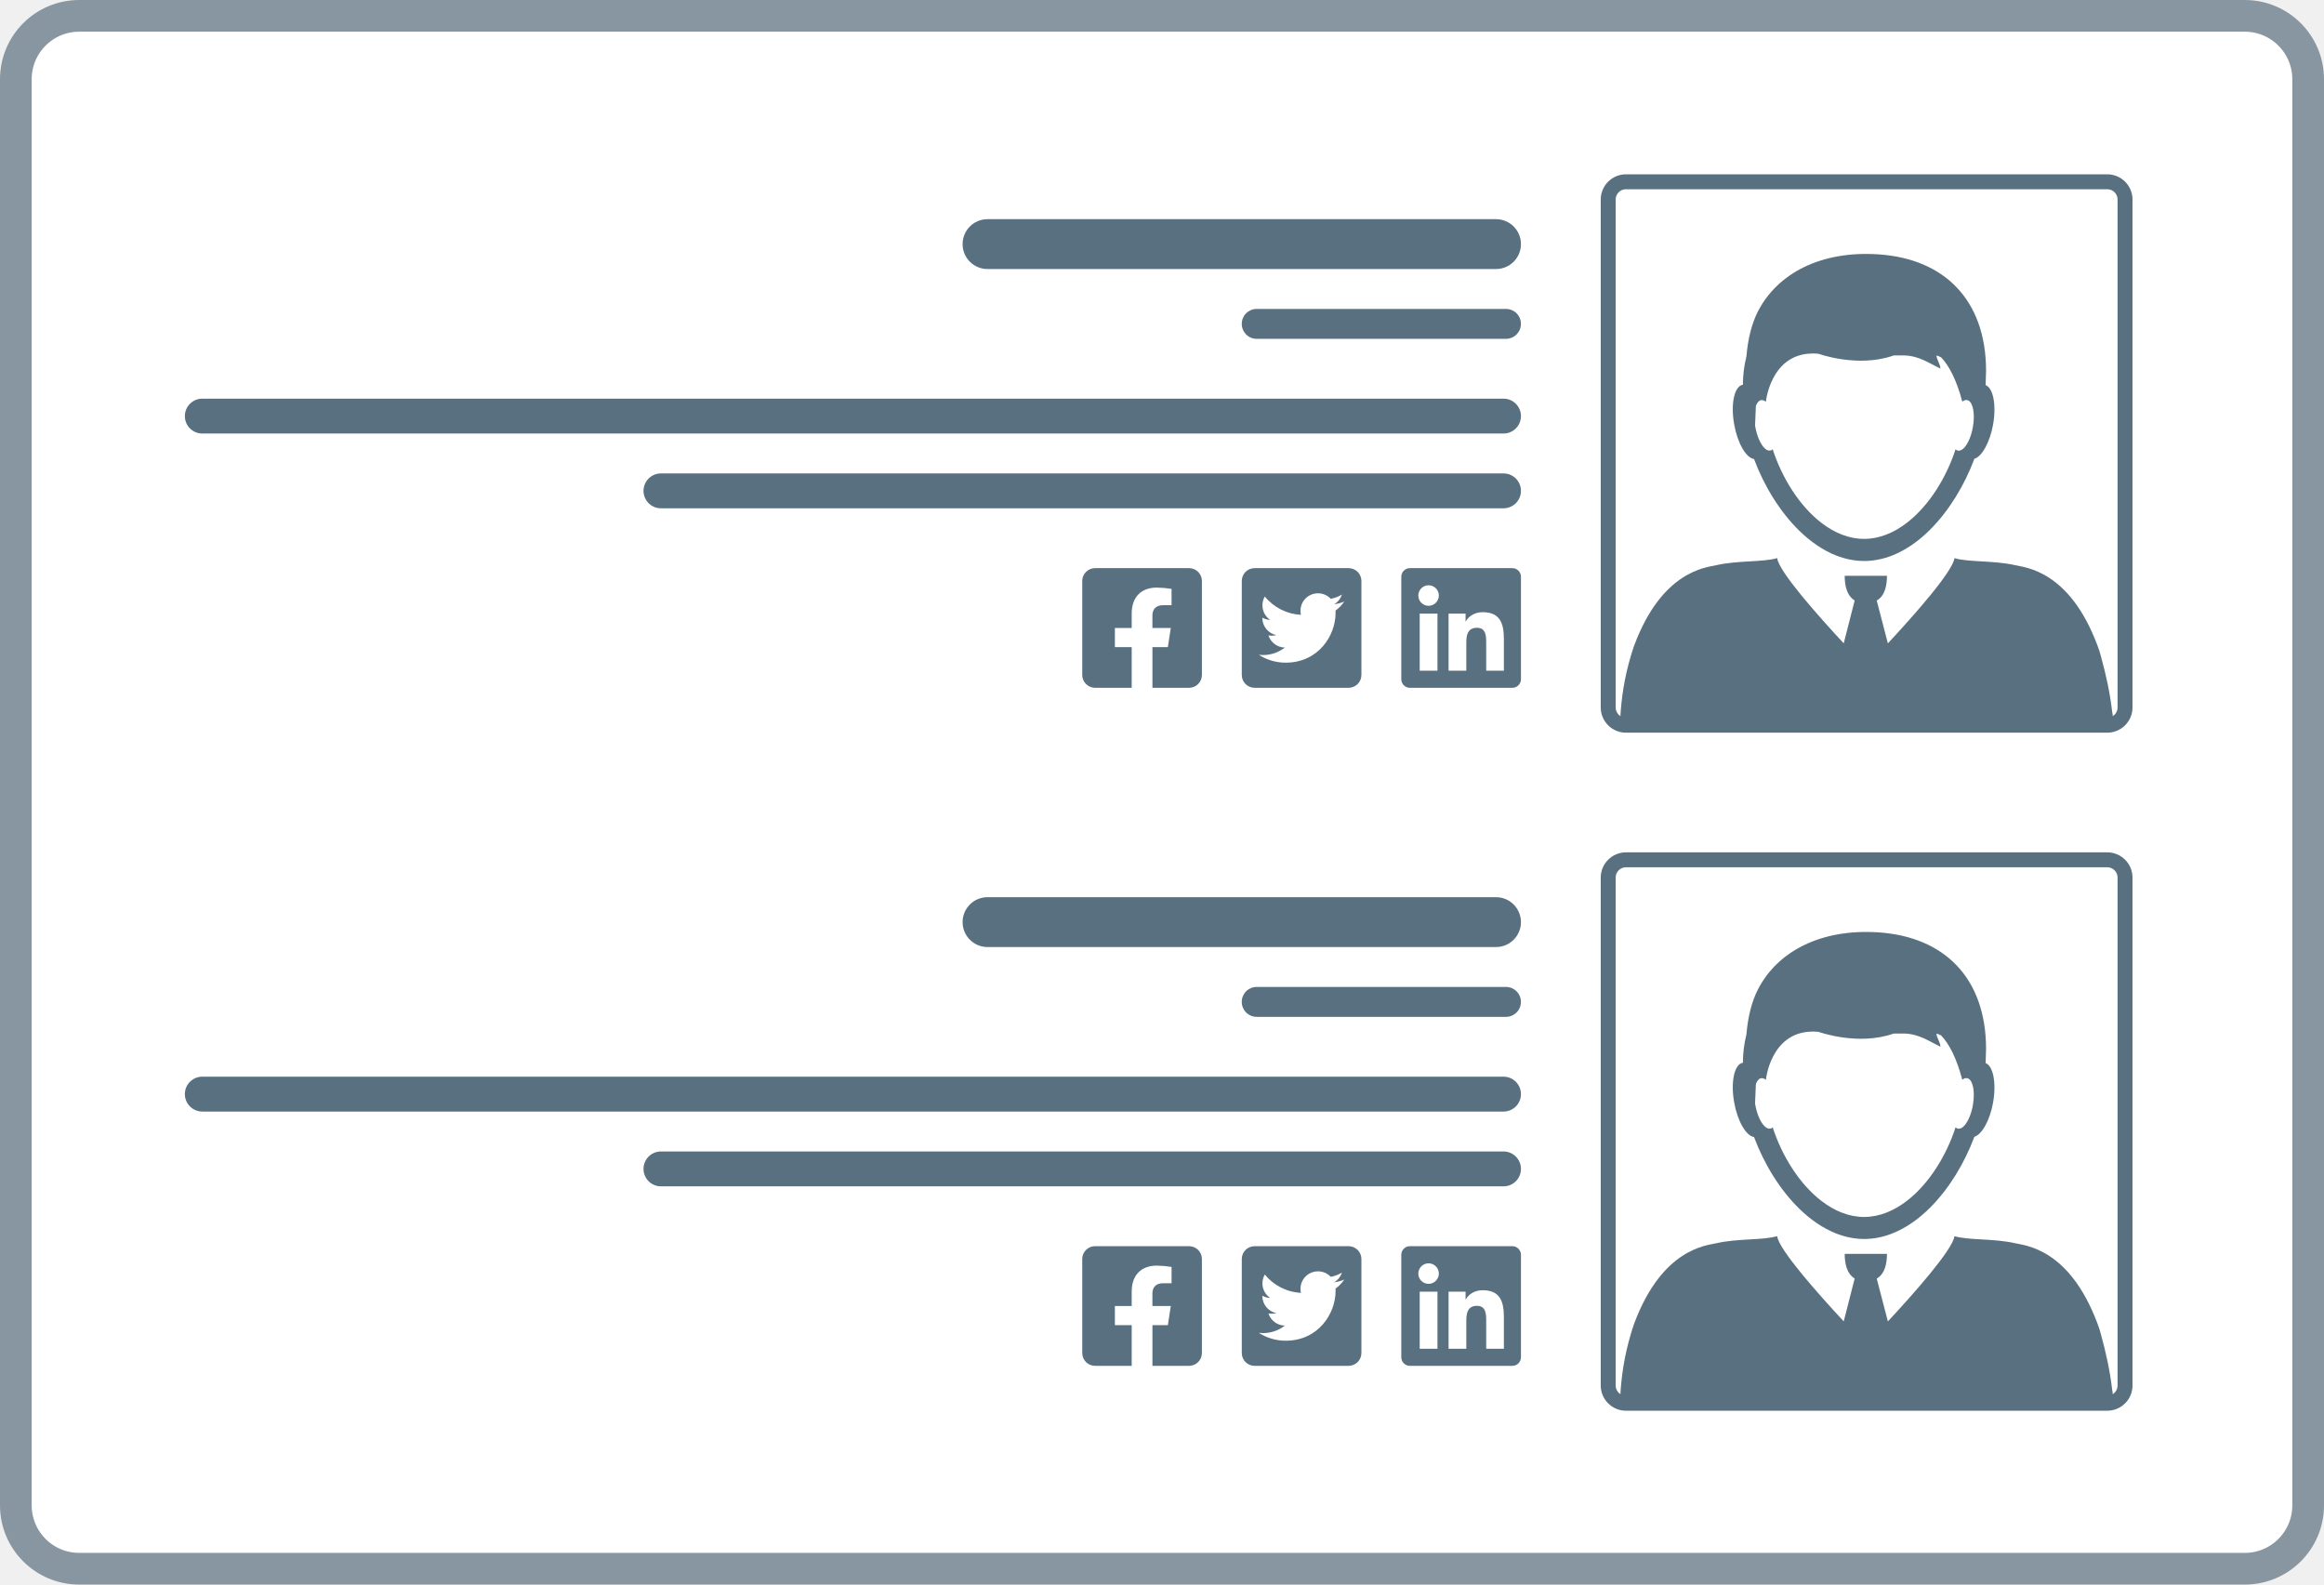
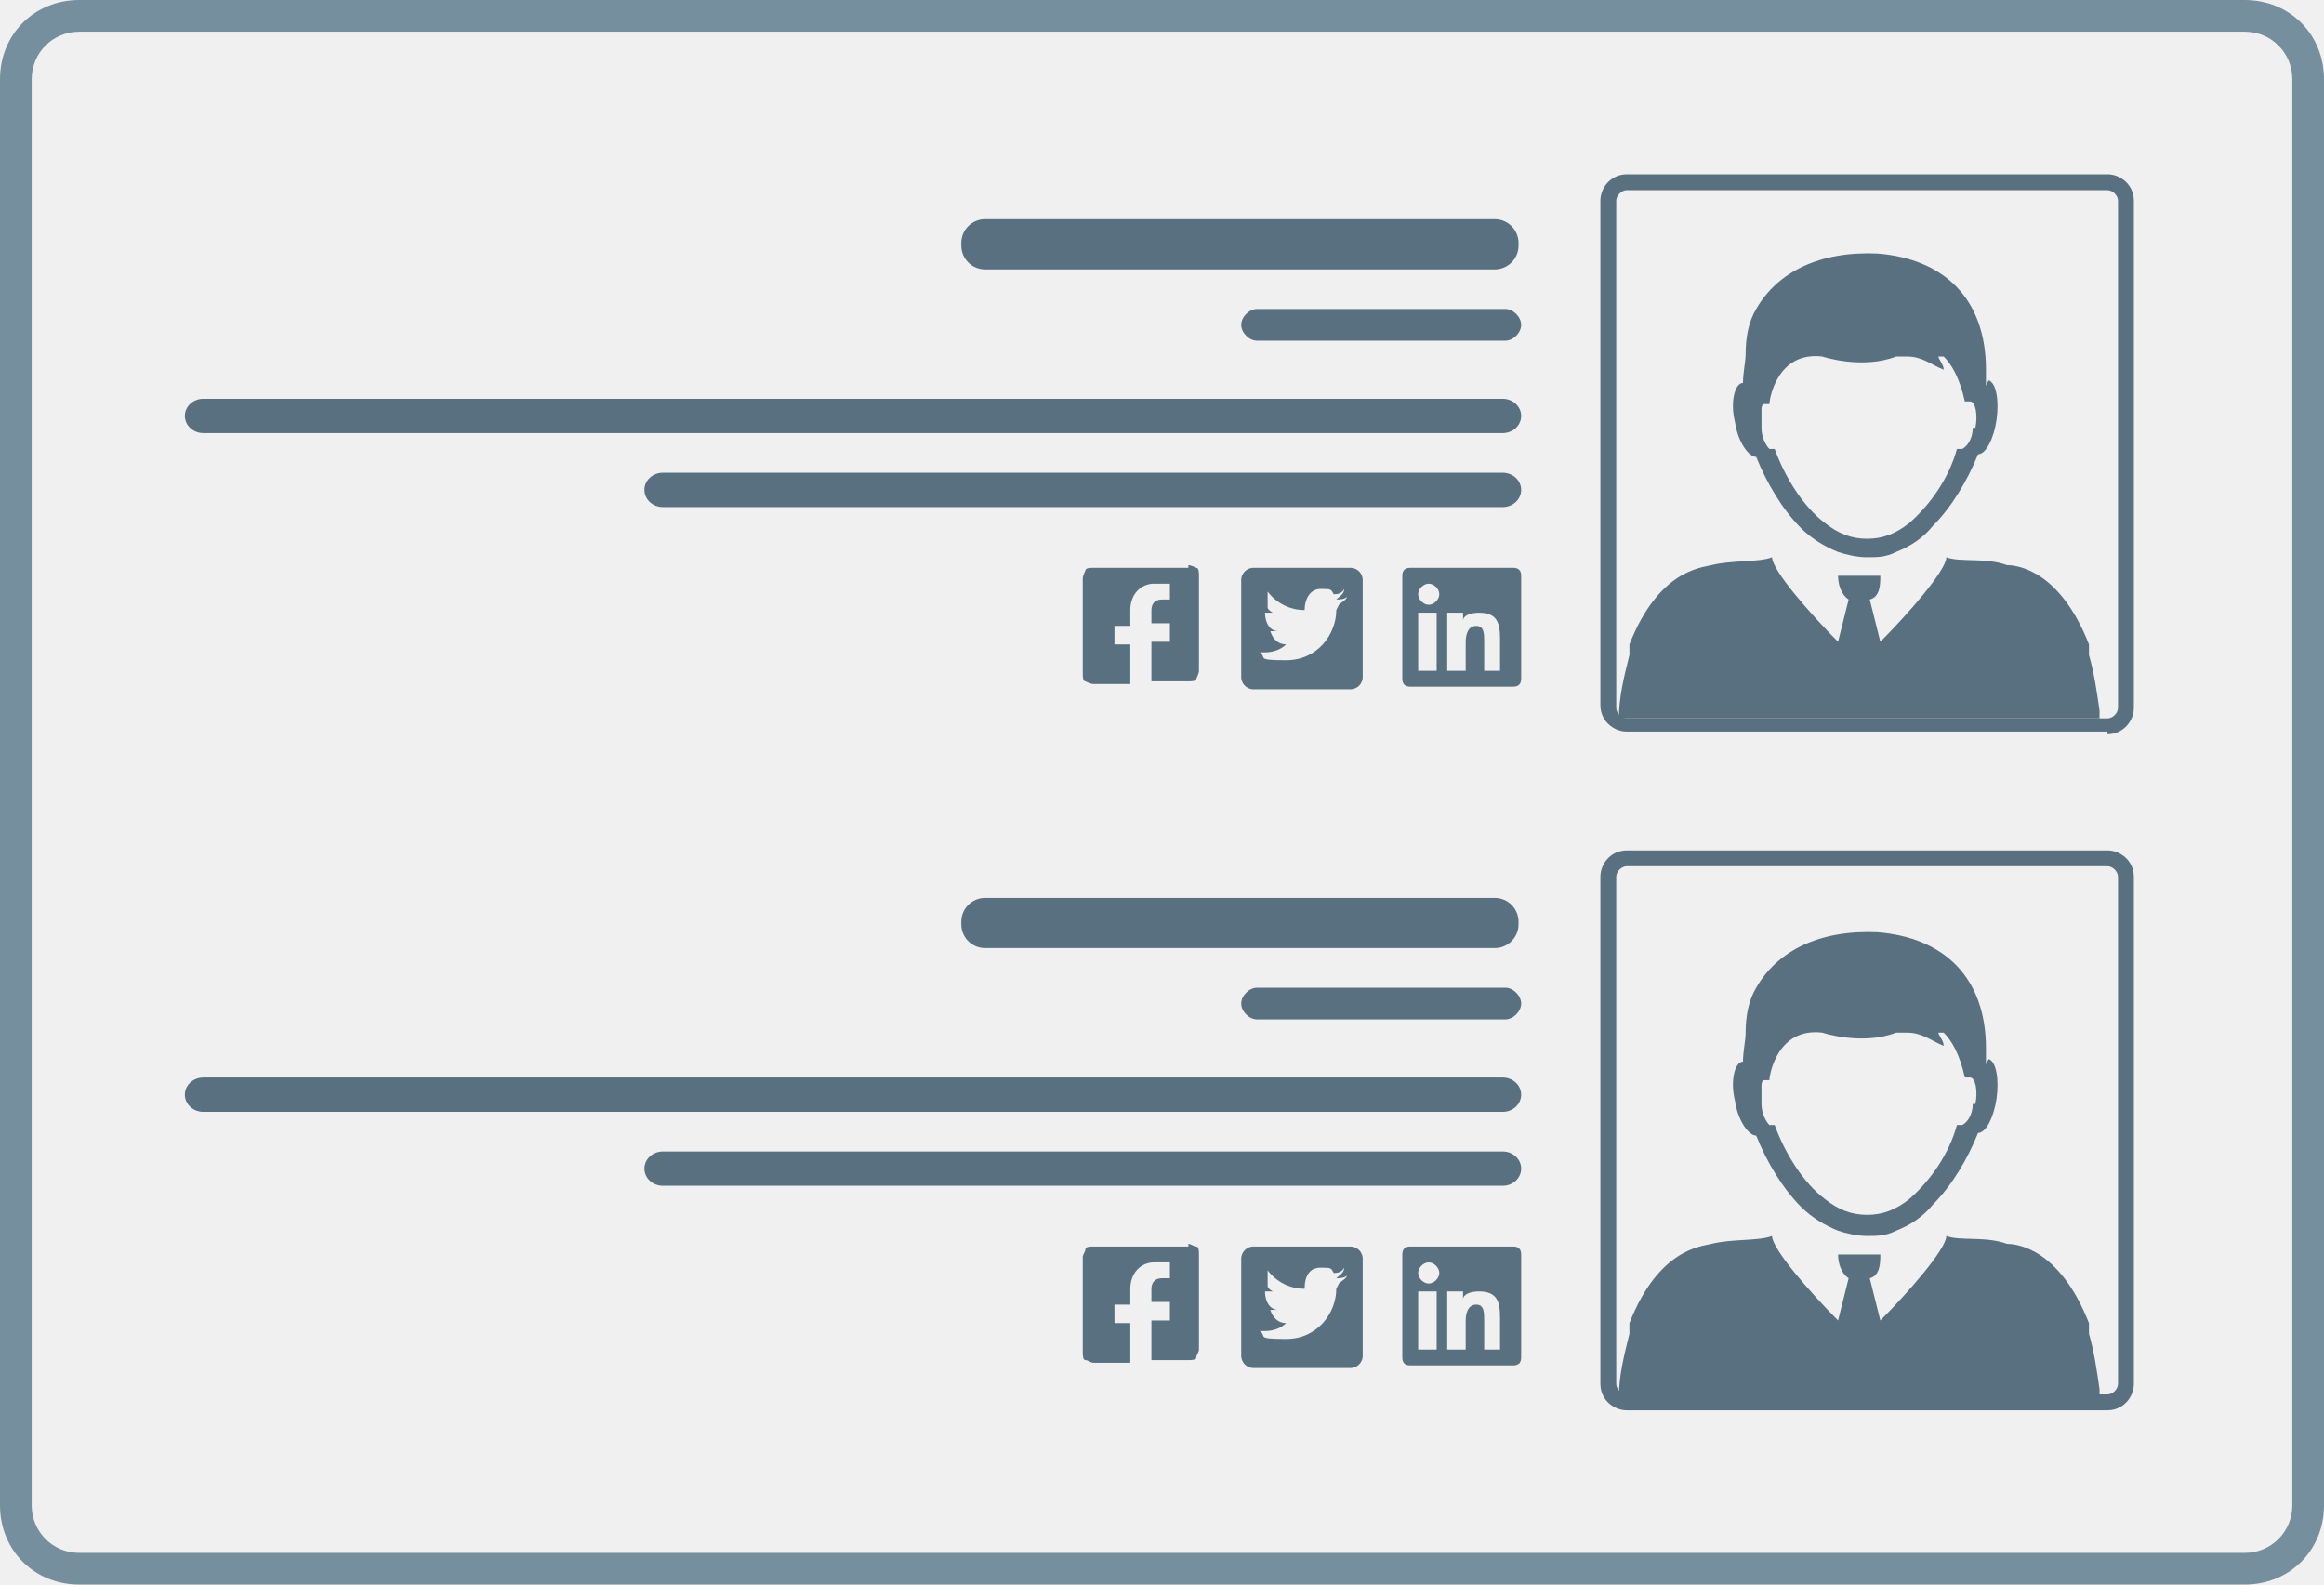
- <svg xmlns="http://www.w3.org/2000/svg" width="88" height="60" fill="none">
-   <rect x=".6" y=".6" width="86.8" height="58.8" rx="2.4" fill="#fff" />
-   <rect x=".6" y=".6" width="86.8" height="58.8" rx="2.4" stroke="#8796a1" stroke-width="1.2" />
+ <svg xmlns="http://www.w3.org/2000/svg" viewBox="0 0 88 60">
+   <path d="M85,60H3c-1.7,0-3-1.3-3-3V3C0,1.3,1.3,0,3,0h82c1.7,0,3,1.3,3,3v54c0,1.7-1.3,3-3,3ZM3,1.2c-1,0-1.8.8-1.8,1.8v54c0,1,.8,1.8,1.8,1.8h82c1,0,1.8-.8,1.8-1.8V3c0-1-.8-1.8-1.8-1.8H3Z" fill="#768f9e" />
  <g fill="#58707f">
-     <rect x="36.449" y="8.299" width="21.143" height="1.888" rx=".944" />
-     <rect x="47.02" y="11.697" width="10.571" height="1.133" rx=".566" />
-     <rect x="7" y="15.095" width="50.592" height="1.321" rx=".661" />
-     <rect x="24.367" y="17.926" width="33.225" height="1.321" rx=".661" />
-     <path d="M45.025 21.513h-3.56c-.129 0-.252.051-.343.142s-.142.215-.142.343v3.56c0 .129.051.252.142.343s.215.142.343.142h1.388v-1.54h-.637v-.725h.637v-.553c0-.628.374-.976.947-.976a3.86 3.86 0 0 1 .562.049v.617h-.316c-.312 0-.409.193-.409.392v.471h.696l-.111.725h-.584v1.54h1.388c.129 0 .252-.051.343-.142s.142-.215.142-.343v-3.56c0-.129-.051-.252-.142-.343s-.215-.142-.343-.142zm6.041 0h-3.56c-.268 0-.485.217-.485.485v3.56c0 .268.217.485.485.485h3.56c.268 0 .485-.217.485-.485v-3.56c0-.268-.217-.485-.485-.485zm-.495 1.606l.002.086c0 .877-.667 1.887-1.887 1.887a1.88 1.88 0 0 1-1.018-.297 1.39 1.39 0 0 0 .16.008 1.33 1.33 0 0 0 .823-.283c-.291-.006-.536-.197-.62-.46a.72.72 0 0 0 .299-.012c-.303-.062-.531-.329-.531-.651v-.008a.67.67 0 0 0 .299.084.66.66 0 0 1-.295-.552c0-.123.032-.237.09-.335a1.89 1.89 0 0 0 1.367.694c-.094-.45.243-.815.647-.815a.66.66 0 0 1 .484.209 1.3 1.3 0 0 0 .421-.16.66.66 0 0 1-.291.365 1.32 1.32 0 0 0 .382-.103 1.38 1.38 0 0 1-.333.344zm6.697-1.606h-3.884c-.178 0-.323.147-.323.327v3.877c0 .18.145.327.323.327h3.884c.178 0 .324-.147.324-.327V21.84c0-.18-.146-.327-.324-.327zm-2.838 3.883h-.672v-2.162h.673v2.162h-.001zm-.336-2.457a.39.39 0 0 1-.389-.389.39.39 0 0 1 .389-.389.39.39 0 0 1 .389.389.39.39 0 0 1-.389.389zm2.853 2.457h-.671v-1.052c0-.251-.005-.573-.349-.573-.35 0-.404.273-.404.555v1.07h-.672v-2.162h.644v.295h.009c.09-.17.309-.349.636-.349.68 0 .806.448.806 1.031v1.185z" />
+     <rect x="36.4" y="8.3" width="21.1" height="1.9" rx=".9" />
+     <path d="M47.6,11.7h9.4c.3,0,.6.3.6.6h0c0,.3-.3.6-.6.6h-9.4c-.3,0-.6-.3-.6-.6h0c0-.3.3-.6.6-.6Z" />
+     <rect x="7" y="15.1" width="50.6" height="1.3" rx=".7" />
+     <rect x="24.4" y="17.9" width="33.2" height="1.3" rx=".7" />
+     <path d="M45 21.5h-3.6c-.1 0-.3 0-.3.1 0 0-.1.2-.1.3v3.6c0 .1 0 .3.1.3 0 0 .2.1.3.1h1.4v-1.5h-.6v-.7h.6v-.6c0-.6.4-1 .9-1h.6v.6H44c-.3 0-.4.2-.4.4v.5h.7v.7h-.7v1.5H45c.1 0 .3 0 .3-.1 0 0 .1-.2.1-.3v-3.6c0-.1 0-.3-.1-.3 0 0-.2-.1-.3-.1zm6.1 0h-3.6a.47.47 0 0 0-.5.5v3.6a.47.47 0 0 0 .5.5h3.6a.47.47 0 0 0 .5-.5V22a.47.47 0 0 0-.5-.5zm-.5 1.6c0 .9-.7 1.9-1.9 1.9s-.7-.1-1-.3h.2c.3 0 .6-.1.8-.3-.3 0-.5-.2-.6-.5h.3c-.3 0-.5-.3-.5-.7h0 .3s-.2-.1-.2-.2v-.3-.3a1.75 1.75 0 0 0 1.4.7c0-.4.2-.8.6-.8s.4 0 .5.2c.1 0 .3 0 .4-.2 0 .2-.2.3-.3.4.1 0 .3 0 .4-.1 0 .1-.2.2-.3.3zm6.7-1.6h-3.9c-.2 0-.3.1-.3.3v3.9c0 .2.1.3.3.3h3.9c.2 0 .3-.1.3-.3v-3.9c0-.2-.1-.3-.3-.3zm-2.9 3.9h-.7v-2.2h.7v2.2h0zm-.3-2.5c-.2 0-.4-.2-.4-.4s.2-.4.4-.4.4.2.4.4-.2.4-.4.4zm2.8 2.5h-.7v-1.1c0-.3 0-.6-.3-.6s-.4.3-.4.6v1.1h-.7v-2.2h.6v.3h0c0-.2.3-.3.6-.3.7 0 .8.4.8 1v1.2zm18.3-10.8V14c0-2.7-1.6-4.2-4.1-4.4-2.2-.1-3.8.7-4.6 2.1-.3.5-.4 1.1-.4 1.7 0 .3-.1.7-.1 1.1h0c-.3 0-.5.7-.3 1.5.1.7.5 1.3.8 1.3.4 1 1 2 1.7 2.7.4.4.9.7 1.4.9.3.1.7.2 1.1.2s.7 0 1.1-.2c.5-.2 1-.5 1.4-1 .7-.7 1.3-1.7 1.7-2.7.3 0 .6-.6.7-1.3s0-1.4-.3-1.5zm-.5 1.6c0 .4-.2.7-.4.8h-.2c-.3 1.1-1 2.1-1.8 2.8-.5.4-1 .6-1.6.6s-1.1-.2-1.6-.6c-.8-.6-1.5-1.7-1.9-2.8H67c-.1-.1-.3-.4-.3-.8v-.7s0-.2.1-.2h.2 0c0-.2.3-2 2-1.8 0 0 1.5.5 2.8 0h.4c.6 0 .9.3 1.4.5 0-.2-.2-.4-.2-.5h.2c.3.3.6.8.8 1.7h0 0 .2c.2 0 .3.5.2 1z" />
+     <use href="#B" />
+     <path d="M79.8 27.7H61.6c-.5 0-1-.4-1-1V7.6c0-.5.4-1 1-1h18.2c.5 0 1 .4 1 1v19.2c0 .5-.4 1-1 1zM61.6 7.2c-.2 0-.4.2-.4.4v19.2c0 .2.2.4.4.4h18.2c.2 0 .4-.2.4-.4V7.6c0-.2-.2-.4-.4-.4H61.6z" />
+     <rect x="36.4" y="34" width="21.1" height="1.9" rx=".9" />
+     <path d="M47.6,37.4h9.4c.3,0,.6.3.6.6h0c0,.3-.3.6-.6.6h-9.4c-.3,0-.6-.3-.6-.6h0c0-.3.3-.6.6-.6Z" />
+     <rect x="7" y="40.8" width="50.6" height="1.3" rx=".7" />
+     <rect x="24.4" y="43.6" width="33.2" height="1.3" rx=".7" />
+     <path d="M45 47.2h-3.6c-.1 0-.3 0-.3.1s-.1.2-.1.3v3.6c0 .1 0 .3.1.3s.2.1.3.1h1.4v-1.5h-.6v-.7h.6v-.6c0-.6.4-1 .9-1h.6v.6H44c-.3 0-.4.2-.4.4v.5h.7v.7h-.7v1.5H45c.1 0 .3 0 .3-.1s.1-.2.1-.3v-3.6c0-.1 0-.3-.1-.3s-.2-.1-.3-.1zm6.1 0h-3.6a.47.47 0 0 0-.5.5v3.6a.47.47 0 0 0 .5.5h3.6a.47.47 0 0 0 .5-.5v-3.6a.47.47 0 0 0-.5-.5zm-.5 1.6c0 .9-.7 1.9-1.9 1.9s-.7-.1-1-.3h.2c.3 0 .6-.1.8-.3-.3 0-.5-.2-.6-.5h.3c-.3 0-.5-.3-.5-.7h0 .3s-.2-.1-.2-.2v-.3-.3a1.75 1.75 0 0 0 1.4.7c0-.5.2-.8.6-.8s.4 0 .5.2c.1 0 .3 0 .4-.2 0 .2-.2.3-.3.4.1 0 .3 0 .4-.1 0 .1-.2.2-.3.3zm6.7-1.6h-3.9c-.2 0-.3.1-.3.3v3.9c0 .2.1.3.3.3h3.9c.2 0 .3-.1.3-.3v-3.9c0-.2-.1-.3-.3-.3zm-2.9 3.9h-.7v-2.2h.7v2.2h0zm-.3-2.5c-.2 0-.4-.2-.4-.4s.2-.4.4-.4.4.2.4.4-.2.4-.4.4zm2.8 2.5h-.7V50c0-.3 0-.6-.3-.6s-.4.3-.4.6v1.1h-.7v-2.2h.6v.3h0c0-.2.3-.3.6-.3.7 0 .8.4.8 1v1.2zm18.3-10.8v-.6c0-2.7-1.6-4.2-4.1-4.4-2.2-.1-3.8.7-4.6 2.1-.3.5-.4 1.1-.4 1.7 0 .3-.1.7-.1 1.1h0c-.3 0-.5.7-.3 1.5.1.7.5 1.3.8 1.3.4 1 1 2 1.7 2.7.4.4.9.7 1.4.9.3.1.7.2 1.1.2s.7 0 1.1-.2c.5-.2 1-.5 1.4-1 .7-.7 1.3-1.7 1.7-2.7.3 0 .6-.6.7-1.3s0-1.4-.3-1.5zm-.5 1.5c0 .4-.2.7-.4.8h-.2c-.3 1.1-1 2.1-1.8 2.8-.5.4-1 .6-1.6.6s-1.1-.2-1.6-.6c-.8-.6-1.5-1.7-1.9-2.8H67c-.1-.1-.3-.4-.3-.8v-.7s0-.2.1-.2h.2 0c0-.2.3-2 2-1.8 0 0 1.5.5 2.8 0h.4c.6 0 .9.3 1.4.5 0-.2-.2-.4-.2-.5h.2c.3.3.6.8.8 1.7h0 0 .2c.2 0 .3.5.2 1z" />
+     <use href="#B" y="25.7" />
+     <path d="M79.8 53.4H61.6c-.5 0-1-.4-1-1V33.2c0-.5.4-1 1-1h18.2c.5 0 1 .4 1 1v19.2c0 .5-.4 1-1 1zM61.6 32.8c-.2 0-.4.2-.4.4v19.2c0 .2.2.4.4.4h18.2c.2 0 .4-.2.4-.4V33.2c0-.2-.2-.4-.4-.4H61.6z" />
  </g>
-   <g clip-path="url(#A)">
-     <rect x="60.612" y="6.6" width="20.136" height="21.143" rx=".956" fill="#fff" />
-     <g fill="#58707f">
-       <path d="M75.187 14.582l.017-.551c-.007-2.678-1.585-4.235-4.076-4.4-2.171-.144-3.805.712-4.551 2.138-.251.48-.393 1.08-.448 1.731a4.38 4.38 0 0 0-.132 1.058h.009c-.007.009-.013.009-.017.011-.318.056-.463.729-.322 1.506.128.712.452 1.265.75 1.306.38 1.015.98 2.002 1.723 2.723.419.409.886.731 1.384.929.342.133.698.209 1.064.209s.722-.075 1.064-.209c.515-.204.997-.542 1.427-.972.724-.721 1.31-1.691 1.682-2.689.285-.084.586-.617.709-1.297.13-.742.004-1.385-.283-1.493zm-.482 1.592c-.067.376-.216.688-.372.822-.063.052-.128.077-.19.067-.035-.004-.067-.021-.095-.05-.344 1.065-.999 2.127-1.827 2.77-.493.385-1.049.622-1.635.622-.573 0-1.118-.226-1.602-.596-.843-.641-1.511-1.716-1.859-2.796-.028.026-.061.043-.095.047-.071.013-.147-.021-.218-.095-.147-.146-.279-.439-.344-.791l-.011-.069.03-.723a.41.41 0 0 1 .125-.2.16.16 0 0 1 .073-.03c.058-.011.121.013.182.06.022-.215.292-1.974 1.991-1.817 0 0 1.492.546 2.85.064h.419c.562.021.947.312 1.351.497-.015-.185-.158-.372-.151-.497a.83.83 0 0 1 .179.075c.29.308.571.824.796 1.667l.007.004c.058-.045.119-.067.177-.056.015.002.028.007.043.013.184.088.264.521.175 1.011zm5.306 11.051h-18.66c.041-.811.162-1.581.402-2.387l.052-.172.071-.215.011-.024v-.002-.002c1.062-2.822 2.724-2.934 3.103-3.022.806-.187 1.782-.108 2.303-.269.061.508 1.548 2.181 2.521 3.228l.415-1.624c-.311-.187-.378-.594-.378-.933h1.6c0 .342-.067.753-.387.938l.422 1.62c.975-1.047 2.46-2.721 2.521-3.228.521.161 1.498.082 2.303.269.378.088 2.039.198 3.101 3.011l.084.232v.002l.054.189c.19.682.348 1.398.428 2.101a2.24 2.24 0 0 1 .035.288z" />
-     </g>
-   </g>
-   <rect x="60.896" y="6.883" width="19.57" height="20.577" rx=".673" stroke="#58707f" stroke-width=".566" />
-   <g fill="#58707f">
-     <rect x="36.449" y="33.972" width="21.143" height="1.888" rx=".944" />
-     <rect x="47.02" y="37.37" width="10.571" height="1.133" rx=".566" />
-     <rect x="7" y="40.768" width="50.592" height="1.321" rx=".661" />
-     <rect x="24.367" y="43.6" width="33.225" height="1.321" rx=".661" />
-     <path d="M45.025 47.187h-3.56c-.129 0-.252.051-.343.142s-.142.215-.142.343v3.56c0 .129.051.252.142.343s.215.142.343.142h1.388v-1.54h-.637v-.725h.637v-.553c0-.629.374-.976.947-.976a3.86 3.86 0 0 1 .562.049v.617h-.316c-.312 0-.409.193-.409.392v.471h.696l-.111.725h-.584v1.54h1.388c.129 0 .252-.051.343-.142s.142-.215.142-.343v-3.56c0-.129-.051-.252-.142-.343s-.215-.142-.343-.142zm6.041 0h-3.56c-.268 0-.485.218-.485.485v3.56c0 .268.217.485.485.485h3.56c.268 0 .485-.217.485-.485v-3.56c0-.268-.217-.485-.485-.485zm-.495 1.606l.002.086c0 .877-.667 1.887-1.887 1.887a1.88 1.88 0 0 1-1.018-.297 1.39 1.39 0 0 0 .16.008 1.33 1.33 0 0 0 .823-.283c-.291-.006-.536-.197-.62-.46a.72.72 0 0 0 .299-.012c-.303-.062-.531-.329-.531-.651v-.008a.67.67 0 0 0 .299.084.66.66 0 0 1-.295-.552c0-.123.032-.237.09-.335.327.403.817.665 1.367.694-.094-.45.243-.815.647-.815a.66.66 0 0 1 .484.209 1.3 1.3 0 0 0 .421-.16.66.66 0 0 1-.291.365 1.32 1.32 0 0 0 .382-.103 1.38 1.38 0 0 1-.333.344zm6.697-1.606h-3.884c-.178 0-.323.147-.323.327v3.877c0 .18.145.327.323.327h3.884c.178 0 .324-.147.324-.327v-3.877c0-.18-.146-.327-.324-.327zM54.43 51.07h-.672v-2.162h.673v2.162h-.001zm-.336-2.457a.39.39 0 0 1-.389-.389.39.39 0 0 1 .389-.389.39.39 0 0 1 .389.389.39.39 0 0 1-.389.389zm2.853 2.457h-.671v-1.052c0-.251-.005-.573-.349-.573-.35 0-.404.273-.404.555v1.07h-.672v-2.162h.644v.295h.009c.09-.17.309-.349.636-.349.68 0 .806.448.806 1.031v1.185z" />
-   </g>
-   <g clip-path="url(#B)">
-     <rect x="60.612" y="32.273" width="20.136" height="21.143" rx=".956" fill="#fff" />
-     <g fill="#58707f">
-       <path d="M75.187 40.256l.017-.551c-.007-2.678-1.585-4.235-4.076-4.401-2.171-.144-3.805.712-4.551 2.138-.251.48-.393 1.08-.448 1.731a4.38 4.38 0 0 0-.132 1.058h.009c-.007.009-.013.009-.017.011-.318.056-.463.729-.322 1.506.128.712.452 1.265.75 1.305.38 1.015.98 2.002 1.723 2.723.419.409.886.731 1.384.929.342.133.698.209 1.064.209s.722-.075 1.064-.209c.515-.204.997-.542 1.427-.972.724-.721 1.31-1.691 1.682-2.689.285-.084.586-.617.709-1.297.13-.742.004-1.385-.283-1.493zm-.482 1.592c-.067.376-.216.688-.372.822-.063.052-.128.077-.19.067a.16.16 0 0 1-.095-.049c-.344 1.065-.999 2.127-1.827 2.77-.493.385-1.049.622-1.635.622-.573 0-1.118-.226-1.602-.596-.843-.641-1.511-1.716-1.859-2.796-.028.026-.061.043-.095.047-.071.013-.147-.022-.218-.095-.147-.146-.279-.439-.344-.791l-.011-.069.03-.723a.41.41 0 0 1 .125-.2.16.16 0 0 1 .073-.03c.058-.011.121.013.182.06.022-.215.292-1.974 1.991-1.817 0 0 1.492.546 2.85.065h.419c.562.021.947.312 1.351.497-.015-.185-.158-.372-.151-.497a.83.83 0 0 1 .179.075c.29.308.571.824.796 1.667l.007.004c.058-.045.119-.067.177-.056.015.002.028.006.043.013.184.088.264.521.175 1.011zm5.306 11.051h-18.66c.041-.811.162-1.581.402-2.387l.052-.172.071-.215.011-.024v-.002-.002c1.062-2.822 2.724-2.934 3.103-3.022.806-.187 1.782-.107 2.303-.269.061.508 1.548 2.181 2.521 3.228l.415-1.624c-.311-.187-.378-.594-.378-.933h1.6c0 .342-.067.753-.387.938l.422 1.62c.975-1.048 2.46-2.721 2.521-3.228.521.161 1.498.082 2.303.269.378.088 2.039.198 3.101 3.011l.084.232v.002l.054.189c.19.682.348 1.398.428 2.101a2.24 2.24 0 0 1 .035.288z" />
-     </g>
-   </g>
-   <rect x="60.896" y="32.557" width="19.57" height="20.577" rx=".673" stroke="#58707f" stroke-width=".566" />
  <defs>
-     <clipPath id="A">
-       <rect x="60.612" y="6.6" width="20.136" height="21.143" rx=".956" fill="#fff" />
-     </clipPath>
-     <clipPath id="B">
-       <rect x="60.612" y="32.273" width="20.136" height="21.143" rx=".956" fill="#fff" />
-     </clipPath>
+     <path id="B" d="M80 27.2H61.3c0-.8.2-1.6.4-2.4v-.2-.2h0c1.1-2.8 2.7-2.9 3.1-3 .8-.2 1.8-.1 2.3-.3 0 .5 1.5 2.2 2.5 3.2l.4-1.6c-.3-.2-.4-.6-.4-.9h1.6c0 .3 0 .8-.4.9l.4 1.6c1-1 2.5-2.7 2.5-3.2.5.2 1.5 0 2.3.3.4 0 2 .2 3.1 3h0v.2h0v.2c.2.7.3 1.4.4 2.1v.3z" />
  </defs>
</svg>
